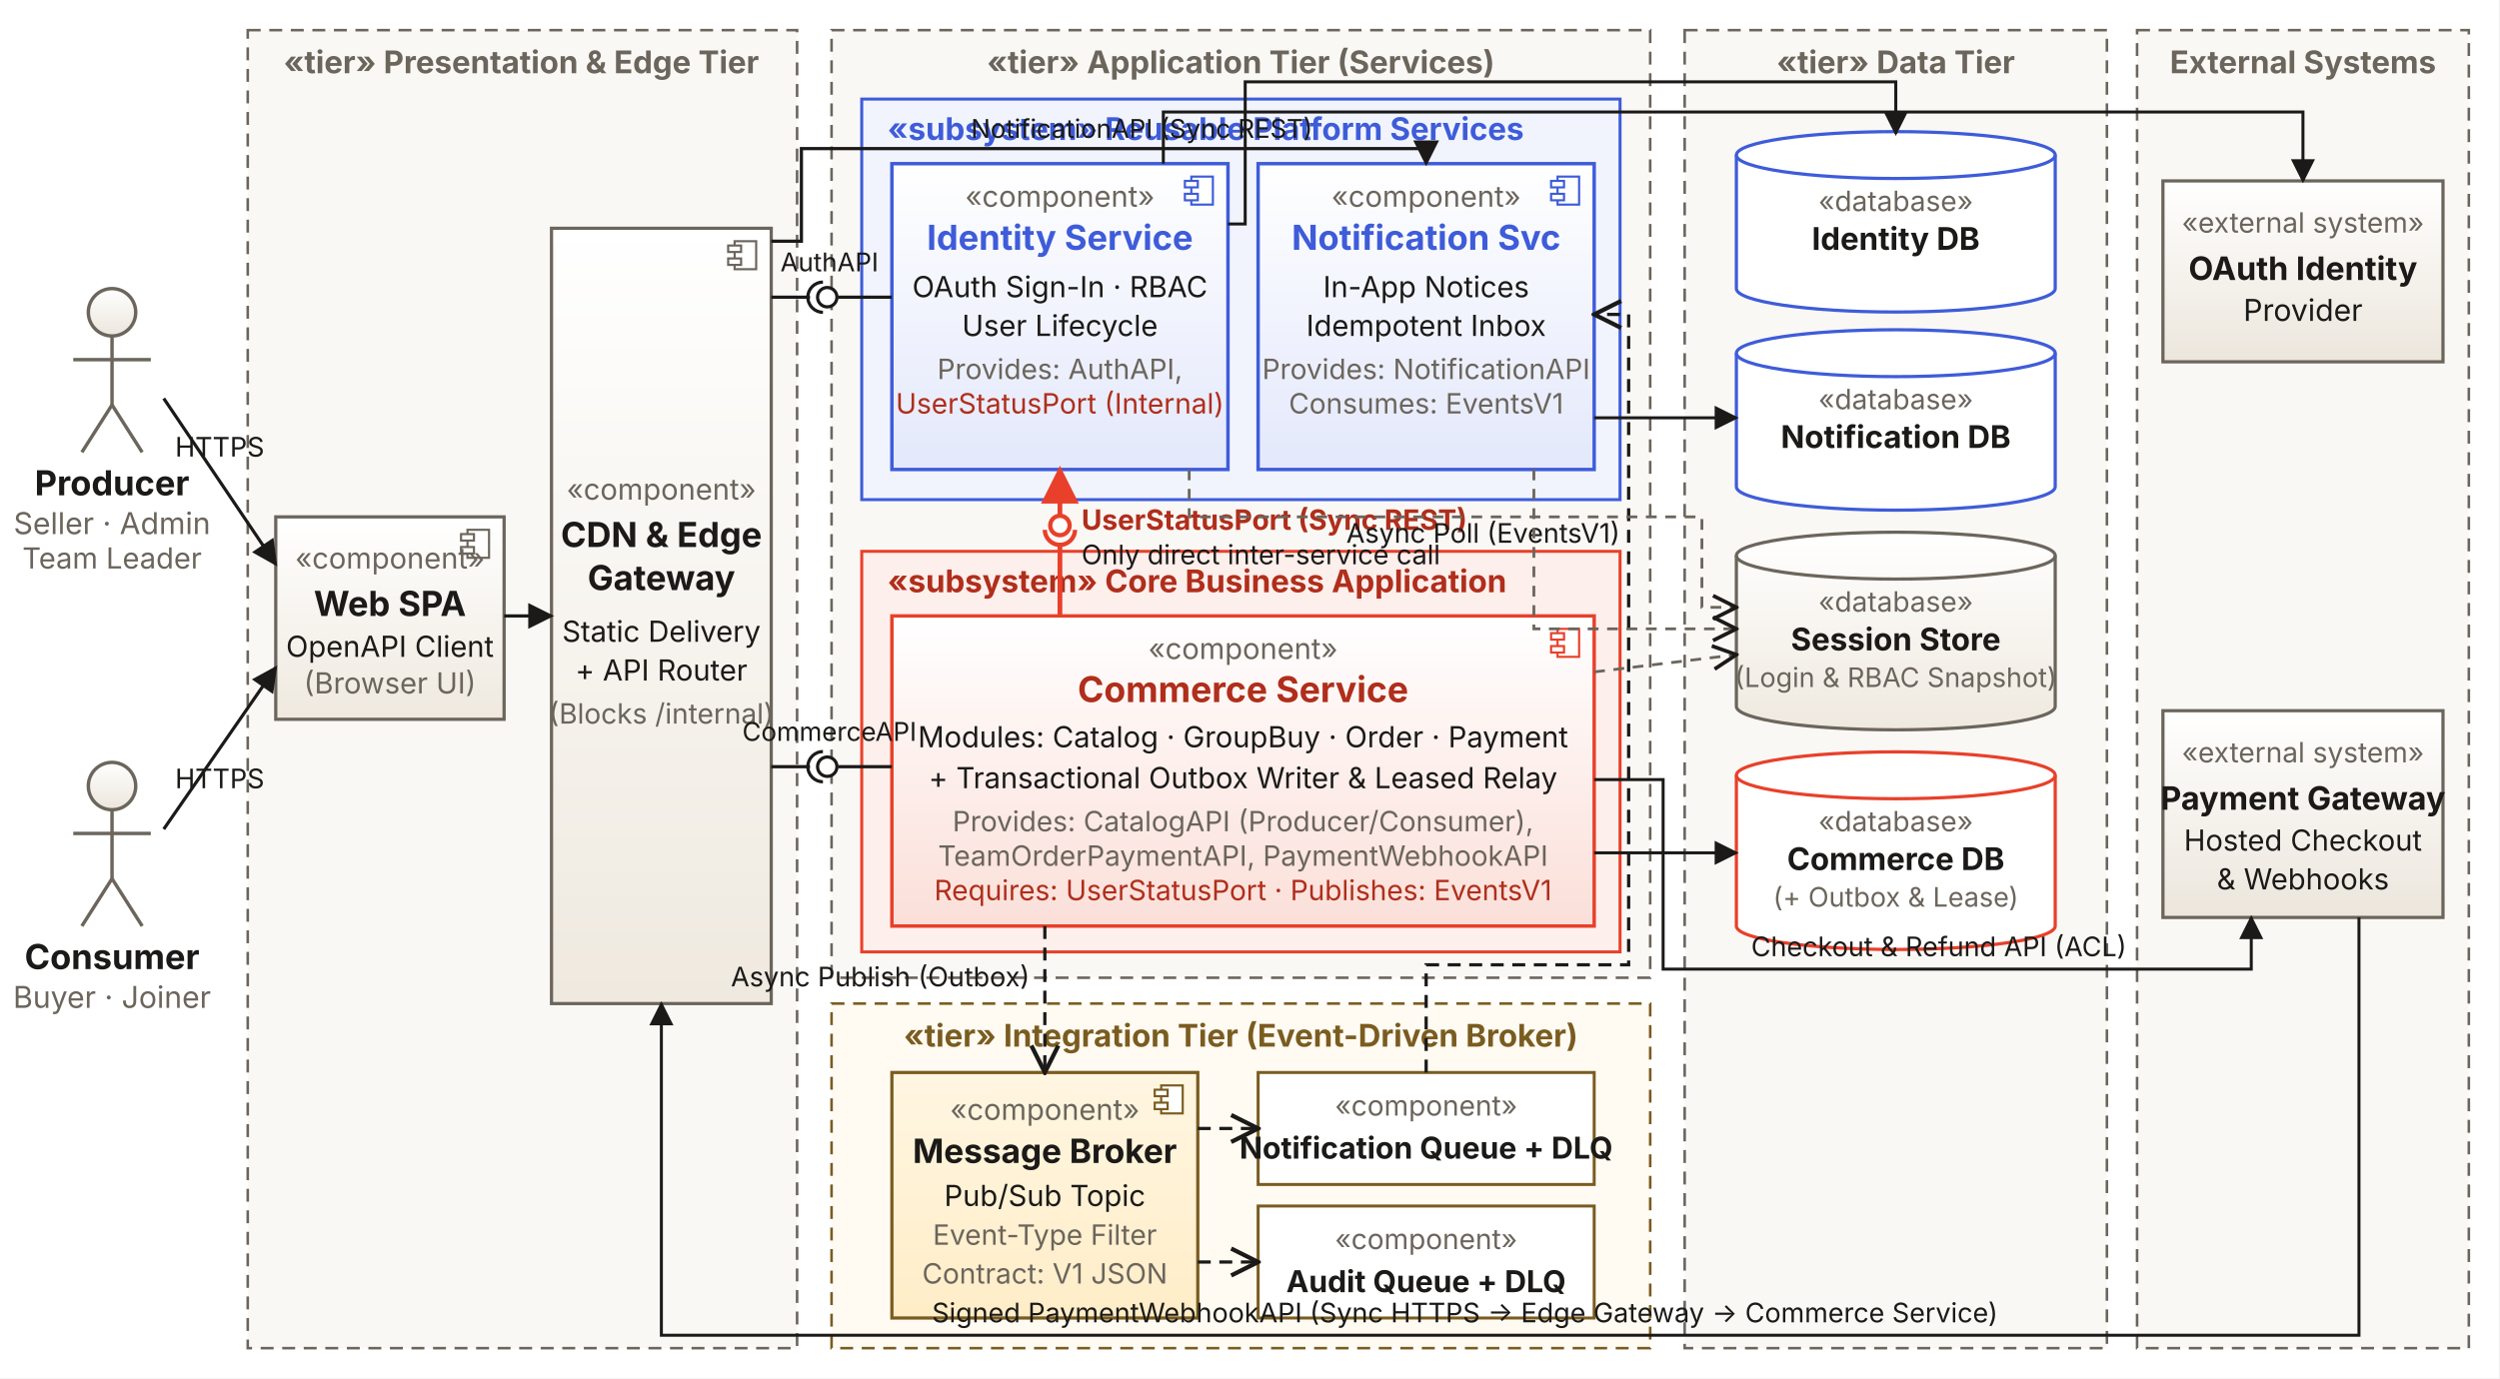
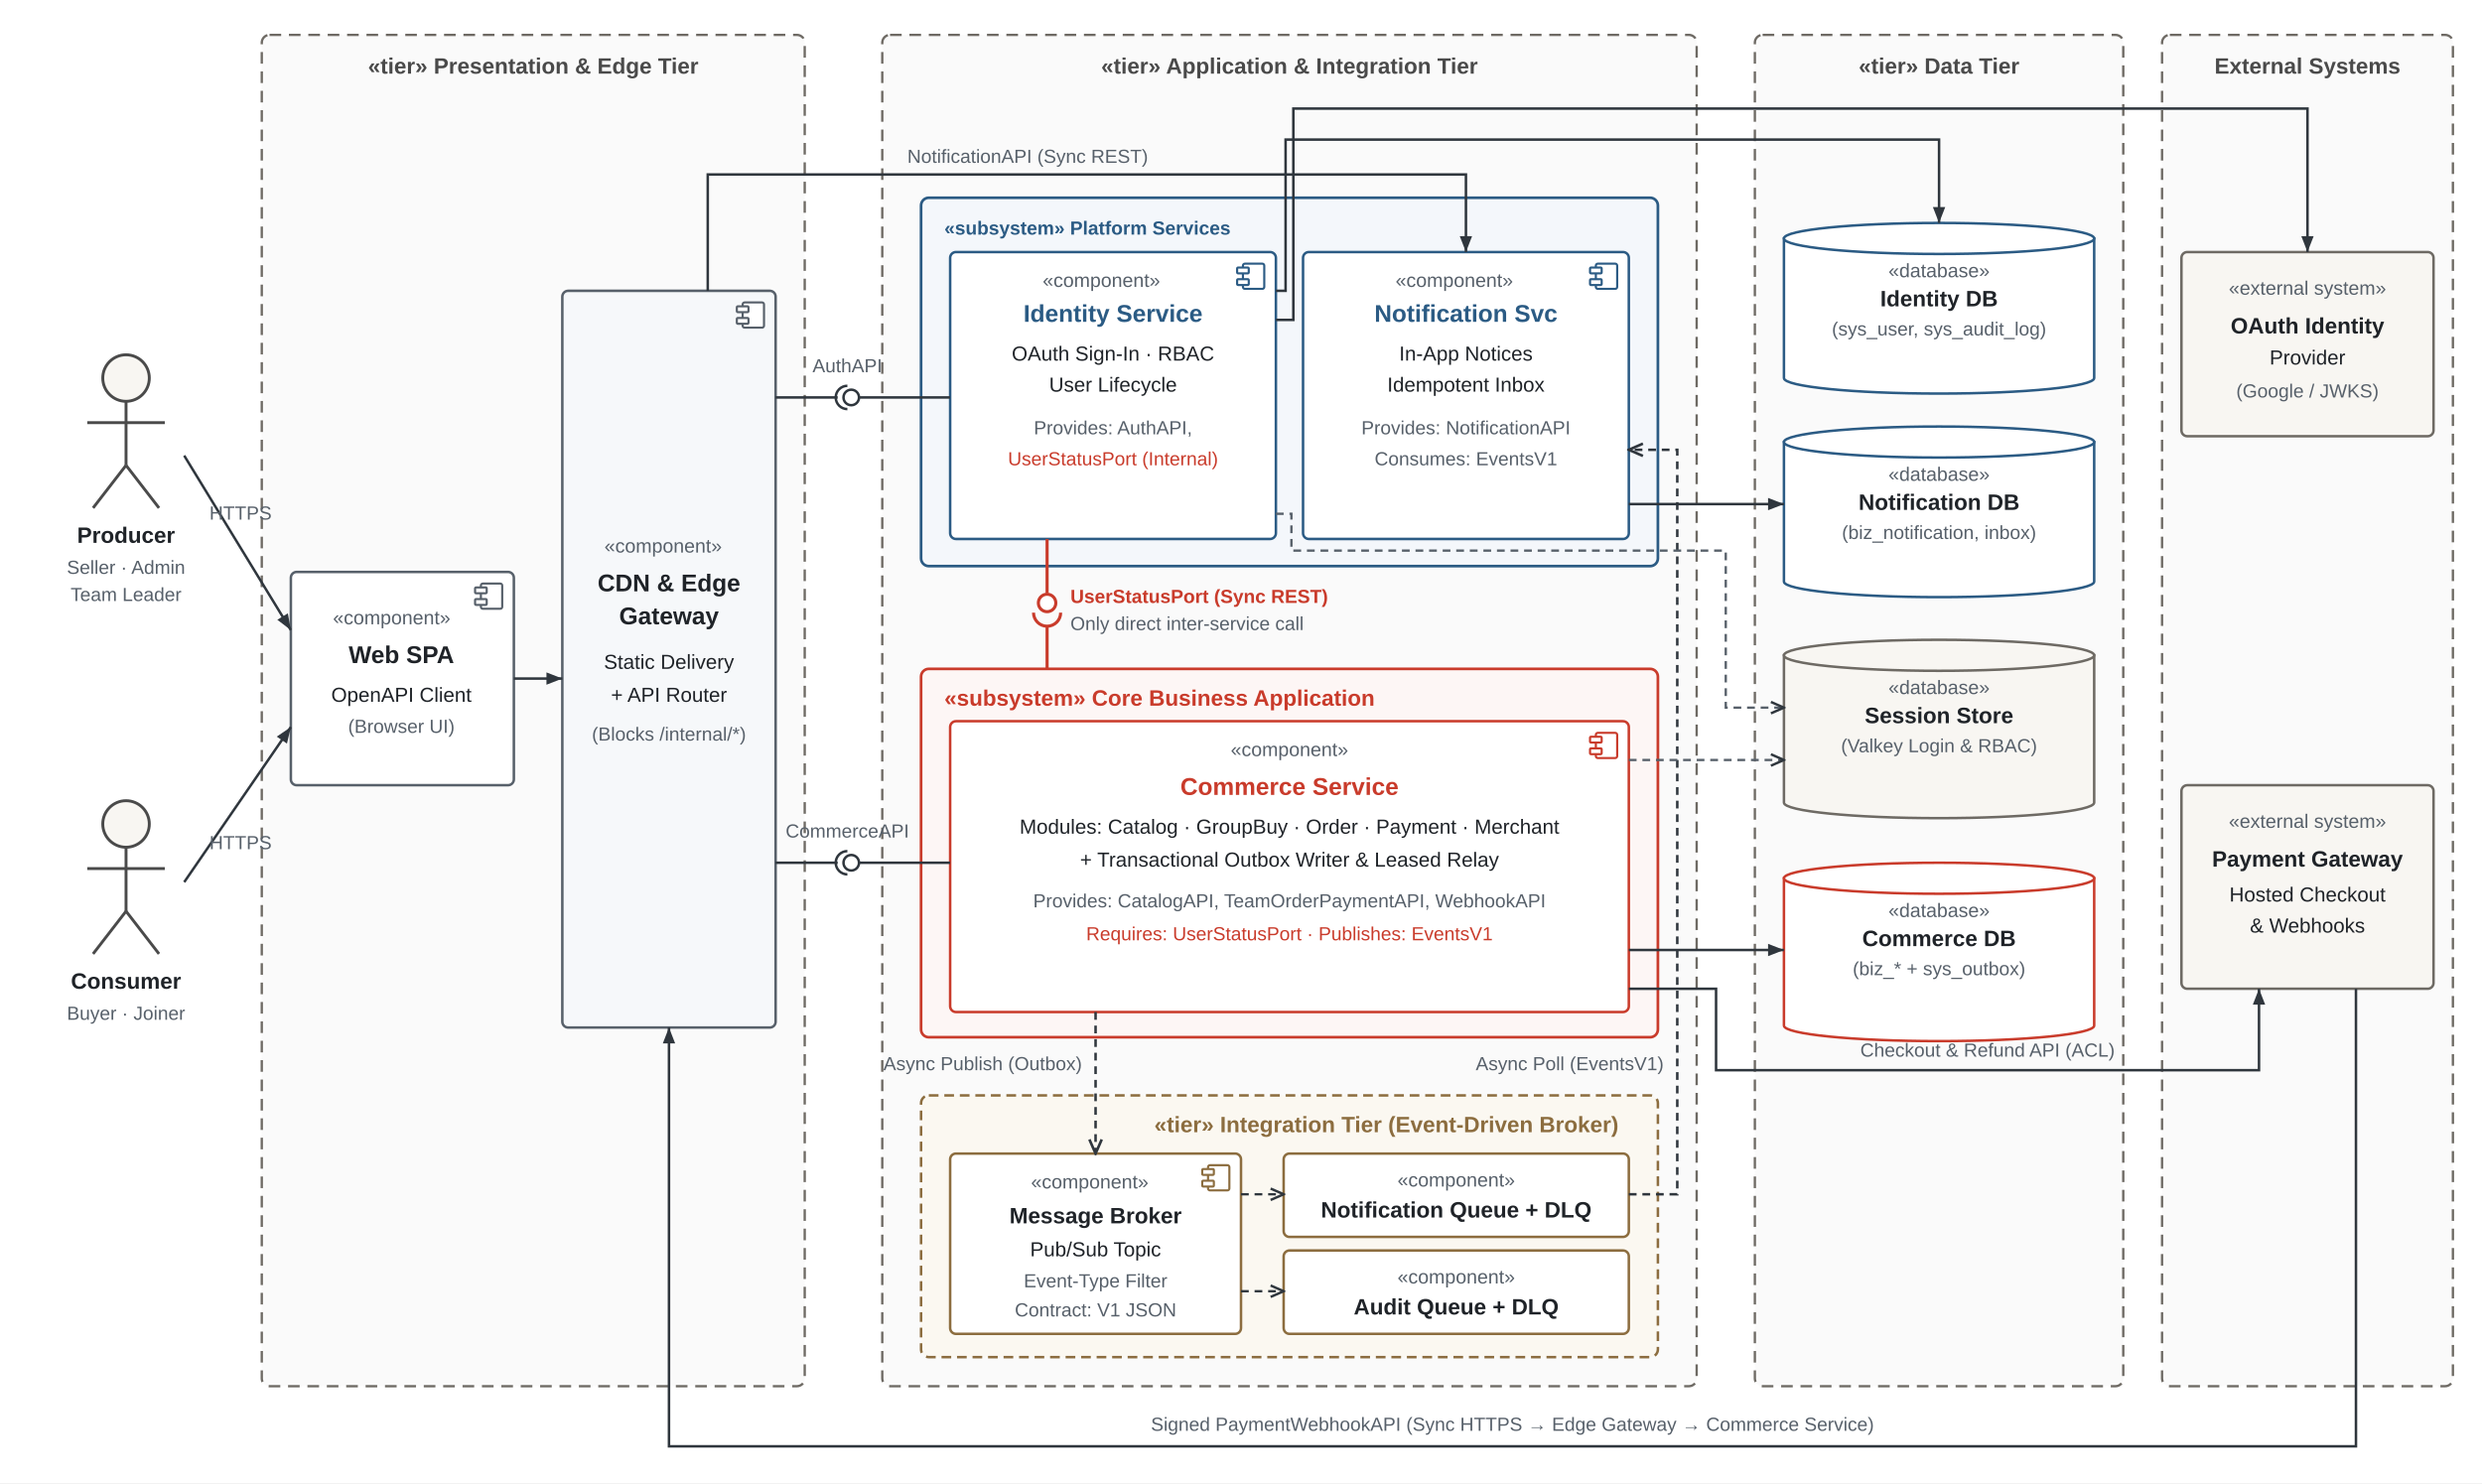
- <svg xmlns="http://www.w3.org/2000/svg" viewBox="0 0 1160 640" width="1160" height="640" font-family="Inter, Helvetica, Arial, sans-serif">
+ <svg xmlns="http://www.w3.org/2000/svg" viewBox="0 0 1280 765" width="100%" height="100%">
+   <rect width="1280" height="765" fill="#FFFFFF" />
  <defs>
-     <linearGradient id="d3Plat" x1="0" y1="0" x2="0" y2="1">
-       <stop offset="0" stop-color="#FFFFFF" />
-       <stop offset="1" stop-color="#E3E8FB" />
-     </linearGradient>
-     <linearGradient id="d3Biz" x1="0" y1="0" x2="0" y2="1">
-       <stop offset="0" stop-color="#FFFFFF" />
-       <stop offset="1" stop-color="#FBDFD9" />
-     </linearGradient>
-     <linearGradient id="d3Msg" x1="0" y1="0" x2="0" y2="1">
-       <stop offset="0" stop-color="#FFF6E2" />
-       <stop offset="1" stop-color="#FFEDC7" />
-     </linearGradient>
-     <linearGradient id="d3Grey" x1="0" y1="0" x2="0" y2="1">
-       <stop offset="0" stop-color="#FFFFFF" />
-       <stop offset="1" stop-color="#ECE6DC" />
-     </linearGradient>
-     <linearGradient id="d3Slate" x1="0" y1="0" x2="0" y2="1">
-       <stop offset="0" stop-color="#FFFFFF" />
-       <stop offset="1" stop-color="#EFE9DF" />
-     </linearGradient>
-     <marker id="d3Fill" viewBox="0 0 10 10" refX="9" refY="5" markerWidth="8" markerHeight="8" orient="auto-start-reverse">
-       <path d="M0,0 L10,5 L0,10 z" fill="#1B1A18" />
-     </marker>
-     <marker id="d3FillRed" viewBox="0 0 10 10" refX="9" refY="5" markerWidth="8" markerHeight="8" orient="auto-start-reverse">
-       <path d="M0,0 L10,5 L0,10 z" fill="#E8402A" />
-     </marker>
-     <marker id="d3Open" viewBox="0 0 12 12" refX="11" refY="6" markerWidth="10" markerHeight="10" orient="auto-start-reverse">
-       <path d="M1,1 L11,6 L1,11" fill="none" stroke="#1B1A18" stroke-width="1.6" />
+     <style>
+       text { font-family: Arial, Helvetica, sans-serif; fill: #1F2328; }
+       .title { font-size: 13px; font-weight: bold; }
+       .h1 { font-size: 12.5px; font-weight: bold; }
+       .h2 { font-size: 11.5px; font-weight: bold; }
+       .stereo { font-size: 10px; fill: #57606A; }
+       .body { font-size: 10.5px; fill: #1F2328; }
+       .small { font-size: 9.8px; fill: #57606A; }
+       .code { font-family: Consolas, 'Courier New', monospace; font-size: 9.8px; fill: #1F2328; }
+     </style>
+     <marker id="arrow-solid" viewBox="0 0 10 10" refX="9" refY="5" markerWidth="7" markerHeight="7" orient="auto-start-reverse">
+       <path d="M 0 1.5 L 9 5 L 0 8.5 z" fill="#2F363D" />
+     </marker>
+     <marker id="arrow-open" viewBox="0 0 10 10" refX="9" refY="5" markerWidth="7" markerHeight="7" orient="auto-start-reverse">
+       <path d="M 1 1.5 L 9 5 L 1 8.5" fill="none" stroke="#2F363D" stroke-width="1.5" />
+     </marker>
+     <marker id="arrow-red" viewBox="0 0 10 10" refX="9" refY="5" markerWidth="7" markerHeight="7" orient="auto-start-reverse">
+       <path d="M 0 1.5 L 9 5 L 0 8.5 z" fill="#C93B2B" />
+     </marker>
+     <marker id="arrow-purple" viewBox="0 0 10 10" refX="9" refY="5" markerWidth="7" markerHeight="7" orient="auto-start-reverse">
+       <path d="M 1 1.5 L 9 5 L 1 8.5" fill="none" stroke="#6E3CBC" stroke-width="1.5" />
+     </marker>
+     <marker id="diamond-black" viewBox="0 0 12 12" refX="1" refY="6" markerWidth="8" markerHeight="8" orient="auto">
+       <polygon points="1,6 6,2 11,6 6,10" fill="#1F2328" stroke="#1F2328" stroke-width="1" />
    </marker>
  </defs>
-   <rect x="0" y="0" width="1160" height="640" fill="#FFFFFF" />
-   <rect x="115" y="14" width="255" height="612" fill="#FAF8F5" stroke="#6B655C" stroke-width="1.2" stroke-dasharray="6 4" />
-   <text x="242" y="34" font-size="14.5" font-weight="700" fill="#6B655C" text-anchor="middle">«tier» Presentation &amp; Edge Tier</text>
-   <rect x="386" y="14" width="380" height="440" fill="#FAF8F5" stroke="#6B655C" stroke-width="1.2" stroke-dasharray="6 4" />
-   <text x="576" y="34" font-size="14.5" font-weight="700" fill="#6B655C" text-anchor="middle">«tier» Application Tier (Services)</text>
-   <rect x="386" y="466" width="380" height="160" fill="#FFFBF2" stroke="#7A5C20" stroke-width="1.2" stroke-dasharray="6 4" />
-   <text x="576" y="486" font-size="14.5" font-weight="700" fill="#7A5C20" text-anchor="middle">«tier» Integration Tier (Event-Driven Broker)</text>
-   <rect x="782" y="14" width="196" height="612" fill="#FAF8F5" stroke="#6B655C" stroke-width="1.2" stroke-dasharray="6 4" />
-   <text x="880" y="34" font-size="14.5" font-weight="700" fill="#6B655C" text-anchor="middle">«tier» Data Tier</text>
-   <rect x="992" y="14" width="154" height="612" fill="#FAF8F5" stroke="#6B655C" stroke-width="1.2" stroke-dasharray="6 4" />
-   <text x="1069" y="34" font-size="14.5" font-weight="700" fill="#6B655C" text-anchor="middle">External Systems</text>
-   <g stroke="#6B655C" stroke-width="1.6" fill="none">
-     <circle cx="52" cy="145" r="11" fill="url(#d3Grey)" />
-     <line x1="52" y1="156" x2="52" y2="188" />
-     <line x1="34" y1="167" x2="70" y2="167" />
-     <line x1="52" y1="188" x2="38" y2="210" />
-     <line x1="52" y1="188" x2="66" y2="210" />
-     <circle cx="52" cy="365" r="11" fill="url(#d3Grey)" />
-     <line x1="52" y1="376" x2="52" y2="408" />
-     <line x1="34" y1="387" x2="70" y2="387" />
-     <line x1="52" y1="408" x2="38" y2="430" />
-     <line x1="52" y1="408" x2="66" y2="430" />
-   </g>
-   <text x="52" y="230" font-size="16" font-weight="700" fill="#1B1A18" text-anchor="middle">Producer</text>
-   <text x="52" y="248" font-size="14" fill="#6B655C" text-anchor="middle">Seller · Admin</text>
-   <text x="52" y="264" font-size="13.5" fill="#6B655C" text-anchor="middle">Team Leader</text>
-   <text x="52" y="450" font-size="16" font-weight="700" fill="#1B1A18" text-anchor="middle">Consumer</text>
-   <text x="52" y="468" font-size="14" fill="#6B655C" text-anchor="middle">Buyer · Joiner</text>
-   <rect x="128" y="240" width="106" height="94" fill="url(#d3Slate)" stroke="#6B655C" stroke-width="1.5" />
-   <g fill="#FFFFFF" stroke="#6B655C" stroke-width="1">
-     <rect x="217" y="246" width="10" height="13" />
-     <rect x="214" y="248" width="6" height="3" />
-     <rect x="214" y="254" width="6" height="3" />
-   </g>
-   <text x="181" y="264" font-size="13.5" fill="#6B655C" text-anchor="middle">«component»</text>
-   <text x="181" y="286" font-size="16" font-weight="700" fill="#1B1A18" text-anchor="middle">Web SPA</text>
-   <text x="181" y="305" font-size="13.5" fill="#1B1A18" text-anchor="middle">OpenAPI Client</text>
-   <text x="181" y="322" font-size="13.5" fill="#6B655C" text-anchor="middle">(Browser UI)</text>
-   <rect x="256" y="106" width="102" height="360" fill="url(#d3Slate)" stroke="#6B655C" stroke-width="1.5" />
-   <g fill="#FFFFFF" stroke="#6B655C" stroke-width="1">
-     <rect x="341" y="112" width="10" height="13" />
-     <rect x="338" y="114" width="6" height="3" />
-     <rect x="338" y="120" width="6" height="3" />
-   </g>
-   <text x="307" y="232" font-size="13.5" fill="#6B655C" text-anchor="middle">«component»</text>
-   <text x="307" y="254" font-size="16" font-weight="700" fill="#1B1A18" text-anchor="middle">CDN &amp; Edge</text>
-   <text x="307" y="274" font-size="16" font-weight="700" fill="#1B1A18" text-anchor="middle">Gateway</text>
-   <text x="307" y="298" font-size="13.5" fill="#1B1A18" text-anchor="middle">Static Delivery</text>
-   <text x="307" y="316" font-size="13.5" fill="#1B1A18" text-anchor="middle">+ API Router</text>
-   <text x="307" y="336" font-size="13" fill="#6B655C" text-anchor="middle">(Blocks /internal)</text>
-   <rect x="400" y="46" width="352" height="186" fill="#F1F4FD" stroke="#3E5CD9" stroke-width="1.4" />
-   <text x="412" y="65" font-size="14.5" font-weight="700" fill="#3E5CD9">«subsystem» Reusable Platform Services</text>
-   <rect x="414" y="76" width="156" height="142" fill="url(#d3Plat)" stroke="#3E5CD9" stroke-width="1.6" />
-   <g fill="#FFFFFF" stroke="#3E5CD9" stroke-width="1">
-     <rect x="553" y="82" width="10" height="13" />
-     <rect x="550" y="84" width="6" height="3" />
-     <rect x="550" y="90" width="6" height="3" />
-   </g>
-   <text x="492" y="96" font-size="13.5" fill="#6B655C" text-anchor="middle">«component»</text>
-   <text x="492" y="116" font-size="16" font-weight="700" fill="#3E5CD9" text-anchor="middle">Identity Service</text>
-   <text x="492" y="138" font-size="13.5" fill="#1B1A18" text-anchor="middle">OAuth Sign-In · RBAC</text>
-   <text x="492" y="156" font-size="13.5" fill="#1B1A18" text-anchor="middle">User Lifecycle</text>
-   <text x="492" y="176" font-size="13" fill="#6B655C" text-anchor="middle">Provides: AuthAPI,</text>
-   <text x="492" y="192" font-size="13" fill="#B02E1B" text-anchor="middle">UserStatusPort (Internal)</text>
-   <rect x="584" y="76" width="156" height="142" fill="url(#d3Plat)" stroke="#3E5CD9" stroke-width="1.6" />
-   <g fill="#FFFFFF" stroke="#3E5CD9" stroke-width="1">
-     <rect x="723" y="82" width="10" height="13" />
-     <rect x="720" y="84" width="6" height="3" />
-     <rect x="720" y="90" width="6" height="3" />
-   </g>
-   <text x="662" y="96" font-size="13.5" fill="#6B655C" text-anchor="middle">«component»</text>
-   <text x="662" y="116" font-size="16" font-weight="700" fill="#3E5CD9" text-anchor="middle">Notification Svc</text>
-   <text x="662" y="138" font-size="13.5" fill="#1B1A18" text-anchor="middle">In-App Notices</text>
-   <text x="662" y="156" font-size="13.5" fill="#1B1A18" text-anchor="middle">Idempotent Inbox</text>
-   <text x="662" y="176" font-size="13" fill="#6B655C" text-anchor="middle">Provides: NotificationAPI</text>
-   <text x="662" y="192" font-size="13" fill="#6B655C" text-anchor="middle">Consumes: EventsV1</text>
-   <rect x="400" y="256" width="352" height="186" fill="#FDEFEC" stroke="#E8402A" stroke-width="1.4" />
-   <text x="412" y="275" font-size="14.5" font-weight="700" fill="#B02E1B">«subsystem» Core Business Application</text>
-   <rect x="414" y="286" width="326" height="144" fill="url(#d3Biz)" stroke="#E8402A" stroke-width="1.6" />
-   <g fill="#FFFFFF" stroke="#E8402A" stroke-width="1">
-     <rect x="723" y="292" width="10" height="13" />
-     <rect x="720" y="294" width="6" height="3" />
-     <rect x="720" y="300" width="6" height="3" />
-   </g>
-   <text x="577" y="306" font-size="13.5" fill="#6B655C" text-anchor="middle">«component»</text>
-   <text x="577" y="326" font-size="16.5" font-weight="700" fill="#B02E1B" text-anchor="middle">Commerce Service</text>
-   <text x="577" y="347" font-size="13.5" fill="#1B1A18" text-anchor="middle">Modules: Catalog · GroupBuy · Order · Payment</text>
-   <text x="577" y="366" font-size="13.5" fill="#1B1A18" text-anchor="middle">+ Transactional Outbox Writer &amp; Leased Relay</text>
-   <text x="577" y="386" font-size="13" fill="#6B655C" text-anchor="middle">Provides: CatalogAPI (Producer/Consumer),</text>
-   <text x="577" y="402" font-size="13" fill="#6B655C" text-anchor="middle">TeamOrderPaymentAPI, PaymentWebhookAPI</text>
-   <text x="577" y="418" font-size="13" fill="#B02E1B" text-anchor="middle">Requires: UserStatusPort · Publishes: EventsV1</text>
-   <rect x="414" y="498" width="142" height="114" fill="url(#d3Msg)" stroke="#7A5C20" stroke-width="1.5" />
-   <g fill="#FFFFFF" stroke="#7A5C20" stroke-width="1">
-     <rect x="539" y="504" width="10" height="13" />
-     <rect x="536" y="506" width="6" height="3" />
-     <rect x="536" y="512" width="6" height="3" />
-   </g>
-   <text x="485" y="520" font-size="13.5" fill="#6B655C" text-anchor="middle">«component»</text>
-   <text x="485" y="540" font-size="15.5" font-weight="700" fill="#1B1A18" text-anchor="middle">Message Broker</text>
-   <text x="485" y="560" font-size="13.5" fill="#1B1A18" text-anchor="middle">Pub/Sub Topic</text>
-   <text x="485" y="578" font-size="13" fill="#6B655C" text-anchor="middle">Event-Type Filter</text>
-   <text x="485" y="596" font-size="13" fill="#6B655C" text-anchor="middle">Contract: V1 JSON</text>
-   <rect x="584" y="498" width="156" height="52" fill="#FFFFFF" stroke="#7A5C20" stroke-width="1.4" />
-   <text x="662" y="518" font-size="13" fill="#6B655C" text-anchor="middle">«component»</text>
-   <text x="662" y="538" font-size="14" font-weight="700" fill="#1B1A18" text-anchor="middle">Notification Queue + DLQ</text>
-   <rect x="584" y="560" width="156" height="52" fill="#FFFFFF" stroke="#7A5C20" stroke-width="1.4" />
-   <text x="662" y="580" font-size="13" fill="#6B655C" text-anchor="middle">«component»</text>
-   <text x="662" y="600" font-size="14" font-weight="700" fill="#1B1A18" text-anchor="middle">Audit Queue + DLQ</text>
-   <path d="M806,72 A68,10 0 0 1 954,72 V134 A68,10 0 0 1 806,134 Z" fill="#FFFFFF" stroke="#3E5CD9" stroke-width="1.5" />
-   <path d="M806,72 A68,10 0 0 0 954,72" fill="none" stroke="#3E5CD9" stroke-width="1.5" />
-   <text x="880" y="98" font-size="13" fill="#6B655C" text-anchor="middle">«database»</text>
-   <text x="880" y="116" font-size="14.5" font-weight="700" fill="#1B1A18" text-anchor="middle">Identity DB</text>
-   <path d="M806,164 A68,10 0 0 1 954,164 V226 A68,10 0 0 1 806,226 Z" fill="#FFFFFF" stroke="#3E5CD9" stroke-width="1.5" />
-   <path d="M806,164 A68,10 0 0 0 954,164" fill="none" stroke="#3E5CD9" stroke-width="1.5" />
-   <text x="880" y="190" font-size="13" fill="#6B655C" text-anchor="middle">«database»</text>
-   <text x="880" y="208" font-size="14.5" font-weight="700" fill="#1B1A18" text-anchor="middle">Notification DB</text>
-   <path d="M806,258 A68,10 0 0 1 954,258 V328 A68,10 0 0 1 806,328 Z" fill="url(#d3Slate)" stroke="#6B655C" stroke-width="1.5" />
-   <path d="M806,258 A68,10 0 0 0 954,258" fill="none" stroke="#6B655C" stroke-width="1.5" />
-   <text x="880" y="284" font-size="13" fill="#6B655C" text-anchor="middle">«database»</text>
-   <text x="880" y="302" font-size="14.5" font-weight="700" fill="#1B1A18" text-anchor="middle">Session Store</text>
-   <text x="880" y="319" font-size="12.5" fill="#6B655C" text-anchor="middle">(Login &amp; RBAC Snapshot)</text>
-   <path d="M806,360 A68,10 0 0 1 954,360 V430 A68,10 0 0 1 806,430 Z" fill="#FFFFFF" stroke="#E8402A" stroke-width="1.5" />
-   <path d="M806,360 A68,10 0 0 0 954,360" fill="none" stroke="#E8402A" stroke-width="1.5" />
-   <text x="880" y="386" font-size="13" fill="#6B655C" text-anchor="middle">«database»</text>
-   <text x="880" y="404" font-size="14.5" font-weight="700" fill="#1B1A18" text-anchor="middle">Commerce DB</text>
-   <text x="880" y="421" font-size="12.5" fill="#6B655C" text-anchor="middle">(+ Outbox &amp; Lease)</text>
-   <rect x="1004" y="84" width="130" height="84" fill="url(#d3Grey)" stroke="#6B655C" stroke-width="1.5" />
-   <text x="1069" y="108" font-size="13" fill="#6B655C" text-anchor="middle">«external system»</text>
-   <text x="1069" y="130" font-size="15" font-weight="700" fill="#1B1A18" text-anchor="middle">OAuth Identity</text>
-   <text x="1069" y="149" font-size="14" fill="#1B1A18" text-anchor="middle">Provider</text>
-   <rect x="1004" y="330" width="130" height="96" fill="url(#d3Grey)" stroke="#6B655C" stroke-width="1.5" />
-   <text x="1069" y="354" font-size="13" fill="#6B655C" text-anchor="middle">«external system»</text>
-   <text x="1069" y="376" font-size="15" font-weight="700" fill="#1B1A18" text-anchor="middle">Payment Gateway</text>
-   <text x="1069" y="395" font-size="13.5" fill="#1B1A18" text-anchor="middle">Hosted Checkout</text>
-   <text x="1069" y="413" font-size="13.5" fill="#1B1A18" text-anchor="middle">&amp; Webhooks</text>
-   <g stroke="#1B1A18" stroke-width="1.5" fill="none">
-     <line x1="76" y1="185" x2="128" y2="262" marker-end="url(#d3Fill)" />
-     <line x1="76" y1="385" x2="128" y2="310" marker-end="url(#d3Fill)" />
-     <line x1="234" y1="286" x2="256" y2="286" marker-end="url(#d3Fill)" />
-   </g>
-   <text x="102" y="212" font-size="12.5" fill="#1B1A18" text-anchor="middle">HTTPS</text>
-   <text x="102" y="366" font-size="12.5" fill="#1B1A18" text-anchor="middle">HTTPS</text>
-   <g stroke="#1B1A18" stroke-width="1.5" fill="none">
-     <line x1="358" y1="138" x2="376" y2="138" />
-     <path d="M382,131 A7,7 0 0 0 382,145" />
-     <circle cx="384" cy="138" r="4.5" fill="#FFFFFF" />
-     <line x1="389" y1="138" x2="414" y2="138" />
-     <polyline points="358,112 372,112 372,69 662,69 662,76" marker-end="url(#d3Fill)" />
-     <line x1="358" y1="356" x2="376" y2="356" />
-     <path d="M382,349 A7,7 0 0 0 382,363" />
-     <circle cx="384" cy="356" r="4.5" fill="#FFFFFF" />
-     <line x1="389" y1="356" x2="414" y2="356" />
-   </g>
-   <text x="385" y="126" font-size="12" fill="#1B1A18" text-anchor="middle">AuthAPI</text>
-   <text x="530" y="64" font-size="12" fill="#1B1A18" text-anchor="middle">NotificationAPI (Sync REST)</text>
-   <text x="385" y="344" font-size="12" fill="#1B1A18" text-anchor="middle">CommerceAPI</text>
-   <line x1="492" y1="286" x2="492" y2="252" stroke="#E8402A" stroke-width="2.2" fill="none" />
-   <path d="M485,246 A7,7 0 0 0 499,246" stroke="#E8402A" stroke-width="2" fill="none" />
-   <circle cx="492" cy="244" r="4.5" fill="#FFFFFF" stroke="#E8402A" stroke-width="2" />
-   <line x1="492" y1="239" x2="492" y2="218" stroke="#E8402A" stroke-width="2.2" marker-end="url(#d3FillRed)" />
-   <text x="502" y="246" font-size="13" font-weight="700" fill="#B02E1B">UserStatusPort (Sync REST)</text>
-   <text x="502" y="262" font-size="12.5" fill="#1B1A18">Only direct inter-service call</text>
-   <g stroke="#1B1A18" stroke-width="1.5" fill="none" stroke-dasharray="6 4">
-     <line x1="485" y1="430" x2="485" y2="498" marker-end="url(#d3Open)" />
-     <line x1="556" y1="524" x2="584" y2="524" marker-end="url(#d3Open)" />
-     <line x1="556" y1="586" x2="584" y2="586" marker-end="url(#d3Open)" />
-     <polyline points="662,498 662,448 756,448 756,146 740,146" marker-end="url(#d3Open)" />
-   </g>
-   <text x="478" y="458" font-size="12.5" fill="#1B1A18" text-anchor="end">Async Publish (Outbox)</text>
-   <text x="752" y="252" font-size="12.5" fill="#1B1A18" text-anchor="end">Async Poll (EventsV1)</text>
-   <g stroke="#1B1A18" stroke-width="1.4" fill="none">
-     <polyline points="570,104 578,104 578,38 880,38 880,62" marker-end="url(#d3Fill)" />
-     <line x1="740" y1="194" x2="806" y2="194" marker-end="url(#d3Fill)" />
-     <line x1="740" y1="396" x2="806" y2="396" marker-end="url(#d3Fill)" />
-   </g>
-   <g stroke="#6B655C" stroke-width="1.3" fill="none" stroke-dasharray="5 4">
-     <polyline points="552,218 552,240 790,240 790,282 806,282" marker-end="url(#d3Open)" />
-     <polyline points="712,218 712,292 806,292" marker-end="url(#d3Open)" />
-     <polyline points="740,312 806,304" marker-end="url(#d3Open)" />
-   </g>
-   <g stroke="#1B1A18" stroke-width="1.4" fill="none">
-     <polyline points="540,76 540,52 1069,52 1069,84" marker-end="url(#d3Fill)" />
-     <polyline points="740,362 772,362 772,450 1045,450 1045,426" marker-end="url(#d3Fill)" />
-     <polyline points="1095,426 1095,620 307,620 307,466" marker-end="url(#d3Fill)" />
-   </g>
-   <text x="900" y="444" font-size="12.5" fill="#1B1A18" text-anchor="middle">Checkout &amp; Refund API (ACL)</text>
-   <text x="680" y="614" font-size="12.5" fill="#1B1A18" text-anchor="middle">Signed PaymentWebhookAPI (Sync HTTPS → Edge Gateway → Commerce Service)</text>
+   <rect x="135" y="18" width="280" height="697" fill="#FAFAFA" stroke="#6E6A64" stroke-width="1.2" stroke-dasharray="6,4" rx="4" />
+   <text x="275" y="38" text-anchor="middle" class="h2" style="fill:#4A4A4A">«tier» Presentation &amp; Edge Tier</text>
+   <rect x="455" y="18" width="420" height="697" fill="#FAFAFA" stroke="#6E6A64" stroke-width="1.2" stroke-dasharray="6,4" rx="4" />
+   <text x="665" y="38" text-anchor="middle" class="h2" style="fill:#4A4A4A">«tier» Application &amp; Integration Tier</text>
+   <rect x="905" y="18" width="190" height="697" fill="#FAFAFA" stroke="#6E6A64" stroke-width="1.2" stroke-dasharray="6,4" rx="4" />
+   <text x="1000" y="38" text-anchor="middle" class="h2" style="fill:#4A4A4A">«tier» Data Tier</text>
+   <rect x="1115" y="18" width="150" height="697" fill="#FAFAFA" stroke="#6E6A64" stroke-width="1.2" stroke-dasharray="6,4" rx="4" />
+   <text x="1190" y="38" text-anchor="middle" class="h2" style="fill:#4A4A4A">External Systems</text>
+   <g stroke="#4A4A4A" stroke-width="1.5" fill="none">
+     <circle cx="65" cy="195" r="12" fill="#F8F6F2" />
+     <line x1="65" y1="207" x2="65" y2="240" />
+     <line x1="45" y1="218" x2="85" y2="218" />
+     <line x1="65" y1="240" x2="48" y2="262" />
+     <line x1="65" y1="240" x2="82" y2="262" />
+   </g>
+   <text x="65" y="280" text-anchor="middle" class="h2">Producer</text>
+   <text x="65" y="296" text-anchor="middle" class="small">Seller · Admin</text>
+   <text x="65" y="310" text-anchor="middle" class="small">Team Leader</text>
+   <g stroke="#4A4A4A" stroke-width="1.5" fill="none">
+     <circle cx="65" cy="425" r="12" fill="#F8F6F2" />
+     <line x1="65" y1="437" x2="65" y2="470" />
+     <line x1="45" y1="448" x2="85" y2="448" />
+     <line x1="65" y1="470" x2="48" y2="492" />
+     <line x1="65" y1="470" x2="82" y2="492" />
+   </g>
+   <text x="65" y="510" text-anchor="middle" class="h2">Consumer</text>
+   <text x="65" y="526" text-anchor="middle" class="small">Buyer · Joiner</text>
+   <rect x="150" y="295" width="115" height="110" fill="#FFFFFF" stroke="#57606A" stroke-width="1.3" rx="3" />
+   <g stroke="#57606A" stroke-width="1.1" fill="#FFFFFF">
+     <rect x="248" y="301" width="11" height="13" rx="1" />
+     <rect x="245" y="303" width="6" height="3" rx="0.5" />
+     <rect x="245" y="309" width="6" height="3" rx="0.5" />
+   </g>
+   <text x="202" y="322" text-anchor="middle" class="stereo">«component»</text>
+   <text x="207" y="342" text-anchor="middle" class="h1">Web SPA</text>
+   <text x="207" y="362" text-anchor="middle" class="body">OpenAPI Client</text>
+   <text x="207" y="378" text-anchor="middle" class="small">(Browser UI)</text>
+   <line x1="95" y1="235" x2="150" y2="325" stroke="#2F363D" stroke-width="1.3" marker-end="url(#arrow-solid)" />
+   <text x="108" y="268" class="small">HTTPS</text>
+   <line x1="95" y1="455" x2="150" y2="375" stroke="#2F363D" stroke-width="1.3" marker-end="url(#arrow-solid)" />
+   <text x="108" y="438" class="small">HTTPS</text>
+   <rect x="290" y="150" width="110" height="380" fill="#F6F8FA" stroke="#57606A" stroke-width="1.3" rx="3" />
+   <g stroke="#57606A" stroke-width="1.1" fill="#FFFFFF">
+     <rect x="383" y="156" width="11" height="13" rx="1" />
+     <rect x="380" y="158" width="6" height="3" rx="0.5" />
+     <rect x="380" y="164" width="6" height="3" rx="0.5" />
+   </g>
+   <text x="342" y="285" text-anchor="middle" class="stereo">«component»</text>
+   <text x="345" y="305" text-anchor="middle" class="h1">CDN &amp; Edge</text>
+   <text x="345" y="322" text-anchor="middle" class="h1">Gateway</text>
+   <text x="345" y="345" text-anchor="middle" class="body">Static Delivery</text>
+   <text x="345" y="362" text-anchor="middle" class="body">+ API Router</text>
+   <text x="345" y="382" text-anchor="middle" class="small">(Blocks /internal/*)</text>
+   <line x1="265" y1="350" x2="290" y2="350" stroke="#2F363D" stroke-width="1.3" marker-end="url(#arrow-solid)" />
+   <rect x="475" y="102" width="380" height="190" fill="#F4F7FB" stroke="#2B5B84" stroke-width="1.4" rx="4" />
+   <text x="487" y="121" class="small" style="fill:#2B5B84;font-weight:bold">«subsystem» Platform Services</text>
+   <rect x="490" y="130" width="168" height="148" fill="#FFFFFF" stroke="#2B5B84" stroke-width="1.3" rx="3" />
+   <g stroke="#2B5B84" stroke-width="1.1" fill="#FFFFFF">
+     <rect x="641" y="136" width="11" height="13" rx="1" />
+     <rect x="638" y="138" width="6" height="3" rx="0.5" />
+     <rect x="638" y="144" width="6" height="3" rx="0.5" />
+   </g>
+   <text x="568" y="148" text-anchor="middle" class="stereo">«component»</text>
+   <text x="574" y="166" text-anchor="middle" class="h1" style="fill:#2B5B84">Identity Service</text>
+   <text x="574" y="186" text-anchor="middle" class="body">OAuth Sign-In · RBAC</text>
+   <text x="574" y="202" text-anchor="middle" class="body">User Lifecycle</text>
+   <text x="574" y="224" text-anchor="middle" class="small">Provides: AuthAPI,</text>
+   <text x="574" y="240" text-anchor="middle" class="small" style="fill:#C93B2B">UserStatusPort (Internal)</text>
+   <rect x="672" y="130" width="168" height="148" fill="#FFFFFF" stroke="#2B5B84" stroke-width="1.3" rx="3" />
+   <g stroke="#2B5B84" stroke-width="1.1" fill="#FFFFFF">
+     <rect x="823" y="136" width="11" height="13" rx="1" />
+     <rect x="820" y="138" width="6" height="3" rx="0.5" />
+     <rect x="820" y="144" width="6" height="3" rx="0.5" />
+   </g>
+   <text x="750" y="148" text-anchor="middle" class="stereo">«component»</text>
+   <text x="756" y="166" text-anchor="middle" class="h1" style="fill:#2B5B84">Notification Svc</text>
+   <text x="756" y="186" text-anchor="middle" class="body">In-App Notices</text>
+   <text x="756" y="202" text-anchor="middle" class="body">Idempotent Inbox</text>
+   <text x="756" y="224" text-anchor="middle" class="small">Provides: NotificationAPI</text>
+   <text x="756" y="240" text-anchor="middle" class="small">Consumes: EventsV1</text>
+   <line x1="540" y1="278" x2="540" y2="306" stroke="#C93B2B" stroke-width="1.6" />
+   <circle cx="540" cy="311" r="4.5" fill="#FFFFFF" stroke="#C93B2B" stroke-width="1.6" />
+   <path d="M 533,316 A 7,7 0 0 0 547,316" fill="none" stroke="#C93B2B" stroke-width="1.6" />
+   <line x1="540" y1="323" x2="540" y2="372" stroke="#C93B2B" stroke-width="1.6" />
+   <text x="552" y="311" class="small" style="fill:#C93B2B;font-weight:bold">UserStatusPort (Sync REST)</text>
+   <text x="552" y="325" class="small">Only direct inter-service call</text>
+   <rect x="475" y="345" width="380" height="190" fill="#FDF6F5" stroke="#C93B2B" stroke-width="1.4" rx="4" />
+   <text x="487" y="364" class="h2" style="fill:#C93B2B">«subsystem» Core Business Application</text>
+   <rect x="490" y="372" width="350" height="150" fill="#FFFFFF" stroke="#C93B2B" stroke-width="1.3" rx="3" />
+   <g stroke="#C93B2B" stroke-width="1.1" fill="#FFFFFF">
+     <rect x="823" y="378" width="11" height="13" rx="1" />
+     <rect x="820" y="380" width="6" height="3" rx="0.5" />
+     <rect x="820" y="386" width="6" height="3" rx="0.5" />
+   </g>
+   <text x="665" y="390" text-anchor="middle" class="stereo">«component»</text>
+   <text x="665" y="410" text-anchor="middle" class="h1" style="fill:#C93B2B">Commerce Service</text>
+   <text x="665" y="430" text-anchor="middle" class="body">Modules: Catalog · GroupBuy · Order · Payment · Merchant</text>
+   <text x="665" y="447" text-anchor="middle" class="body">+ Transactional Outbox Writer &amp; Leased Relay</text>
+   <text x="665" y="468" text-anchor="middle" class="small">Provides: CatalogAPI, TeamOrderPaymentAPI, WebhookAPI</text>
+   <text x="665" y="485" text-anchor="middle" class="small" style="fill:#C93B2B">Requires: UserStatusPort · Publishes: EventsV1</text>
+   <rect x="475" y="565" width="380" height="135" fill="#FBF8F1" stroke="#8C6D3F" stroke-width="1.3" stroke-dasharray="5,3" rx="4" />
+   <text x="715" y="584" text-anchor="middle" class="h2" style="fill:#8C6D3F">«tier» Integration Tier (Event-Driven Broker)</text>
+   <rect x="490" y="595" width="150" height="93" fill="#FFFFFF" stroke="#8C6D3F" stroke-width="1.3" rx="3" />
+   <g stroke="#8C6D3F" stroke-width="1.1" fill="#FFFFFF">
+     <rect x="623" y="601" width="11" height="13" rx="1" />
+     <rect x="620" y="603" width="6" height="3" rx="0.5" />
+     <rect x="620" y="609" width="6" height="3" rx="0.5" />
+   </g>
+   <text x="562" y="613" text-anchor="middle" class="stereo">«component»</text>
+   <text x="565" y="631" text-anchor="middle" class="h2">Message Broker</text>
+   <text x="565" y="648" text-anchor="middle" class="body">Pub/Sub Topic</text>
+   <text x="565" y="664" text-anchor="middle" class="small">Event-Type Filter</text>
+   <text x="565" y="679" text-anchor="middle" class="small">Contract: V1 JSON</text>
+   <rect x="662" y="595" width="178" height="43" fill="#FFFFFF" stroke="#8C6D3F" stroke-width="1.3" rx="3" />
+   <text x="751" y="612" text-anchor="middle" class="stereo">«component»</text>
+   <text x="751" y="628" text-anchor="middle" class="h2">Notification Queue + DLQ</text>
+   <rect x="662" y="645" width="178" height="43" fill="#FFFFFF" stroke="#8C6D3F" stroke-width="1.3" rx="3" />
+   <text x="751" y="662" text-anchor="middle" class="stereo">«component»</text>
+   <text x="751" y="678" text-anchor="middle" class="h2">Audit Queue + DLQ</text>
+   <line x1="640" y1="616" x2="662" y2="616" stroke="#2F363D" stroke-width="1.2" stroke-dasharray="4,3" marker-end="url(#arrow-open)" />
+   <line x1="640" y1="666" x2="662" y2="666" stroke="#2F363D" stroke-width="1.2" stroke-dasharray="4,3" marker-end="url(#arrow-open)" />
+   <line x1="565" y1="522" x2="565" y2="595" stroke="#2F363D" stroke-width="1.3" stroke-dasharray="4,3" marker-end="url(#arrow-open)" />
+   <text x="558" y="552" text-anchor="end" class="small">Async Publish (Outbox)</text>
+   <polyline points="840,616 865,616 865,232 840,232" fill="none" stroke="#2F363D" stroke-width="1.3" stroke-dasharray="4,3" marker-end="url(#arrow-open)" />
+   <text x="858" y="552" text-anchor="end" class="small">Async Poll (EventsV1)</text>
+   <line x1="400" y1="205" x2="432" y2="205" stroke="#2F363D" stroke-width="1.3" />
+   <path d="M 437,199 A 6,6 0 0 0 437,211" fill="none" stroke="#2F363D" stroke-width="1.3" />
+   <circle cx="439" cy="205" r="4" fill="#FFFFFF" stroke="#2F363D" stroke-width="1.3" />
+   <line x1="443" y1="205" x2="490" y2="205" stroke="#2F363D" stroke-width="1.3" />
+   <text x="437" y="192" text-anchor="middle" class="small">AuthAPI</text>
+   <line x1="400" y1="445" x2="432" y2="445" stroke="#2F363D" stroke-width="1.3" />
+   <path d="M 437,439 A 6,6 0 0 0 437,451" fill="none" stroke="#2F363D" stroke-width="1.3" />
+   <circle cx="439" cy="445" r="4" fill="#FFFFFF" stroke="#2F363D" stroke-width="1.3" />
+   <line x1="443" y1="445" x2="490" y2="445" stroke="#2F363D" stroke-width="1.3" />
+   <text x="437" y="432" text-anchor="middle" class="small">CommerceAPI</text>
+   <polyline points="365,150 365,90 756,90 756,130" fill="none" stroke="#2F363D" stroke-width="1.3" marker-end="url(#arrow-solid)" />
+   <text x="530" y="84" text-anchor="middle" class="small">NotificationAPI (Sync REST)</text>
+   <g>
+     <path d="M 920,123 L 920,195 A 80.0,8 0 0 0 1080,195 L 1080,123 Z" fill="#FFFFFF" stroke="#2B5B84" stroke-width="1.3" />
+     <ellipse cx="1000.0" cy="123" rx="80.0" ry="8" fill="#FFFFFF" stroke="#2B5B84" stroke-width="1.3" />
+     <text x="1000.0" y="143" text-anchor="middle" class="stereo">«database»</text>
+     <text x="1000.0" y="158" text-anchor="middle" class="h2">Identity DB</text>
+     <text x="1000.0" y="173" text-anchor="middle" class="small">(sys_user, sys_audit_log)</text>
+   </g>
+   <g>
+     <path d="M 920,228 L 920,300 A 80.0,8 0 0 0 1080,300 L 1080,228 Z" fill="#FFFFFF" stroke="#2B5B84" stroke-width="1.3" />
+     <ellipse cx="1000.0" cy="228" rx="80.0" ry="8" fill="#FFFFFF" stroke="#2B5B84" stroke-width="1.3" />
+     <text x="1000.0" y="248" text-anchor="middle" class="stereo">«database»</text>
+     <text x="1000.0" y="263" text-anchor="middle" class="h2">Notification DB</text>
+     <text x="1000.0" y="278" text-anchor="middle" class="small">(biz_notification, inbox)</text>
+   </g>
+   <g>
+     <path d="M 920,338 L 920,414 A 80.0,8 0 0 0 1080,414 L 1080,338 Z" fill="#F8F6F2" stroke="#6E6A64" stroke-width="1.3" />
+     <ellipse cx="1000.0" cy="338" rx="80.0" ry="8" fill="#F8F6F2" stroke="#6E6A64" stroke-width="1.3" />
+     <text x="1000.0" y="358" text-anchor="middle" class="stereo">«database»</text>
+     <text x="1000.0" y="373" text-anchor="middle" class="h2">Session Store</text>
+     <text x="1000.0" y="388" text-anchor="middle" class="small">(Valkey Login &amp; RBAC)</text>
+   </g>
+   <g>
+     <path d="M 920,453 L 920,529 A 80.0,8 0 0 0 1080,529 L 1080,453 Z" fill="#FFFFFF" stroke="#C93B2B" stroke-width="1.3" />
+     <ellipse cx="1000.0" cy="453" rx="80.0" ry="8" fill="#FFFFFF" stroke="#C93B2B" stroke-width="1.3" />
+     <text x="1000.0" y="473" text-anchor="middle" class="stereo">«database»</text>
+     <text x="1000.0" y="488" text-anchor="middle" class="h2">Commerce DB</text>
+     <text x="1000.0" y="503" text-anchor="middle" class="small">(biz_* + sys_outbox)</text>
+   </g>
+   <polyline points="658,150 663,150 663,72 1000,72 1000,115" fill="none" stroke="#2F363D" stroke-width="1.3" marker-end="url(#arrow-solid)" />
+   <line x1="840" y1="260" x2="920" y2="260" stroke="#2F363D" stroke-width="1.3" marker-end="url(#arrow-solid)" />
+   <polyline points="658,265 666,265 666,284 890,284 890,365 920,365" fill="none" stroke="#57606A" stroke-width="1.2" stroke-dasharray="4,3" marker-end="url(#arrow-open)" />
+   <line x1="840" y1="392" x2="920" y2="392" stroke="#57606A" stroke-width="1.2" stroke-dasharray="4,3" marker-end="url(#arrow-open)" />
+   <line x1="840" y1="490" x2="920" y2="490" stroke="#2F363D" stroke-width="1.3" marker-end="url(#arrow-solid)" />
+   <rect x="1125" y="130" width="130" height="95" fill="#F8F6F2" stroke="#6E6A64" stroke-width="1.3" rx="3" />
+   <text x="1190" y="152" text-anchor="middle" class="stereo">«external system»</text>
+   <text x="1190" y="172" text-anchor="middle" class="h2">OAuth Identity</text>
+   <text x="1190" y="188" text-anchor="middle" class="body">Provider</text>
+   <text x="1190" y="205" text-anchor="middle" class="small">(Google / JWKS)</text>
+   <rect x="1125" y="405" width="130" height="105" fill="#F8F6F2" stroke="#6E6A64" stroke-width="1.3" rx="3" />
+   <text x="1190" y="427" text-anchor="middle" class="stereo">«external system»</text>
+   <text x="1190" y="447" text-anchor="middle" class="h2">Payment Gateway</text>
+   <text x="1190" y="465" text-anchor="middle" class="body">Hosted Checkout</text>
+   <text x="1190" y="481" text-anchor="middle" class="body">&amp; Webhooks</text>
+   <polyline points="658,165 667,165 667,56 1190,56 1190,130" fill="none" stroke="#2F363D" stroke-width="1.3" marker-end="url(#arrow-solid)" />
+   <polyline points="840,510 885,510 885,552 1165,552 1165,510" fill="none" stroke="#2F363D" stroke-width="1.3" marker-end="url(#arrow-solid)" />
+   <text x="1025" y="545" text-anchor="middle" class="small">Checkout &amp; Refund API (ACL)</text>
+   <polyline points="1215,510 1215,746 345,746 345,530" fill="none" stroke="#2F363D" stroke-width="1.3" marker-end="url(#arrow-solid)" />
+   <text x="780" y="738" text-anchor="middle" class="small">Signed PaymentWebhookAPI (Sync HTTPS → Edge Gateway → Commerce Service)</text>
</svg>
